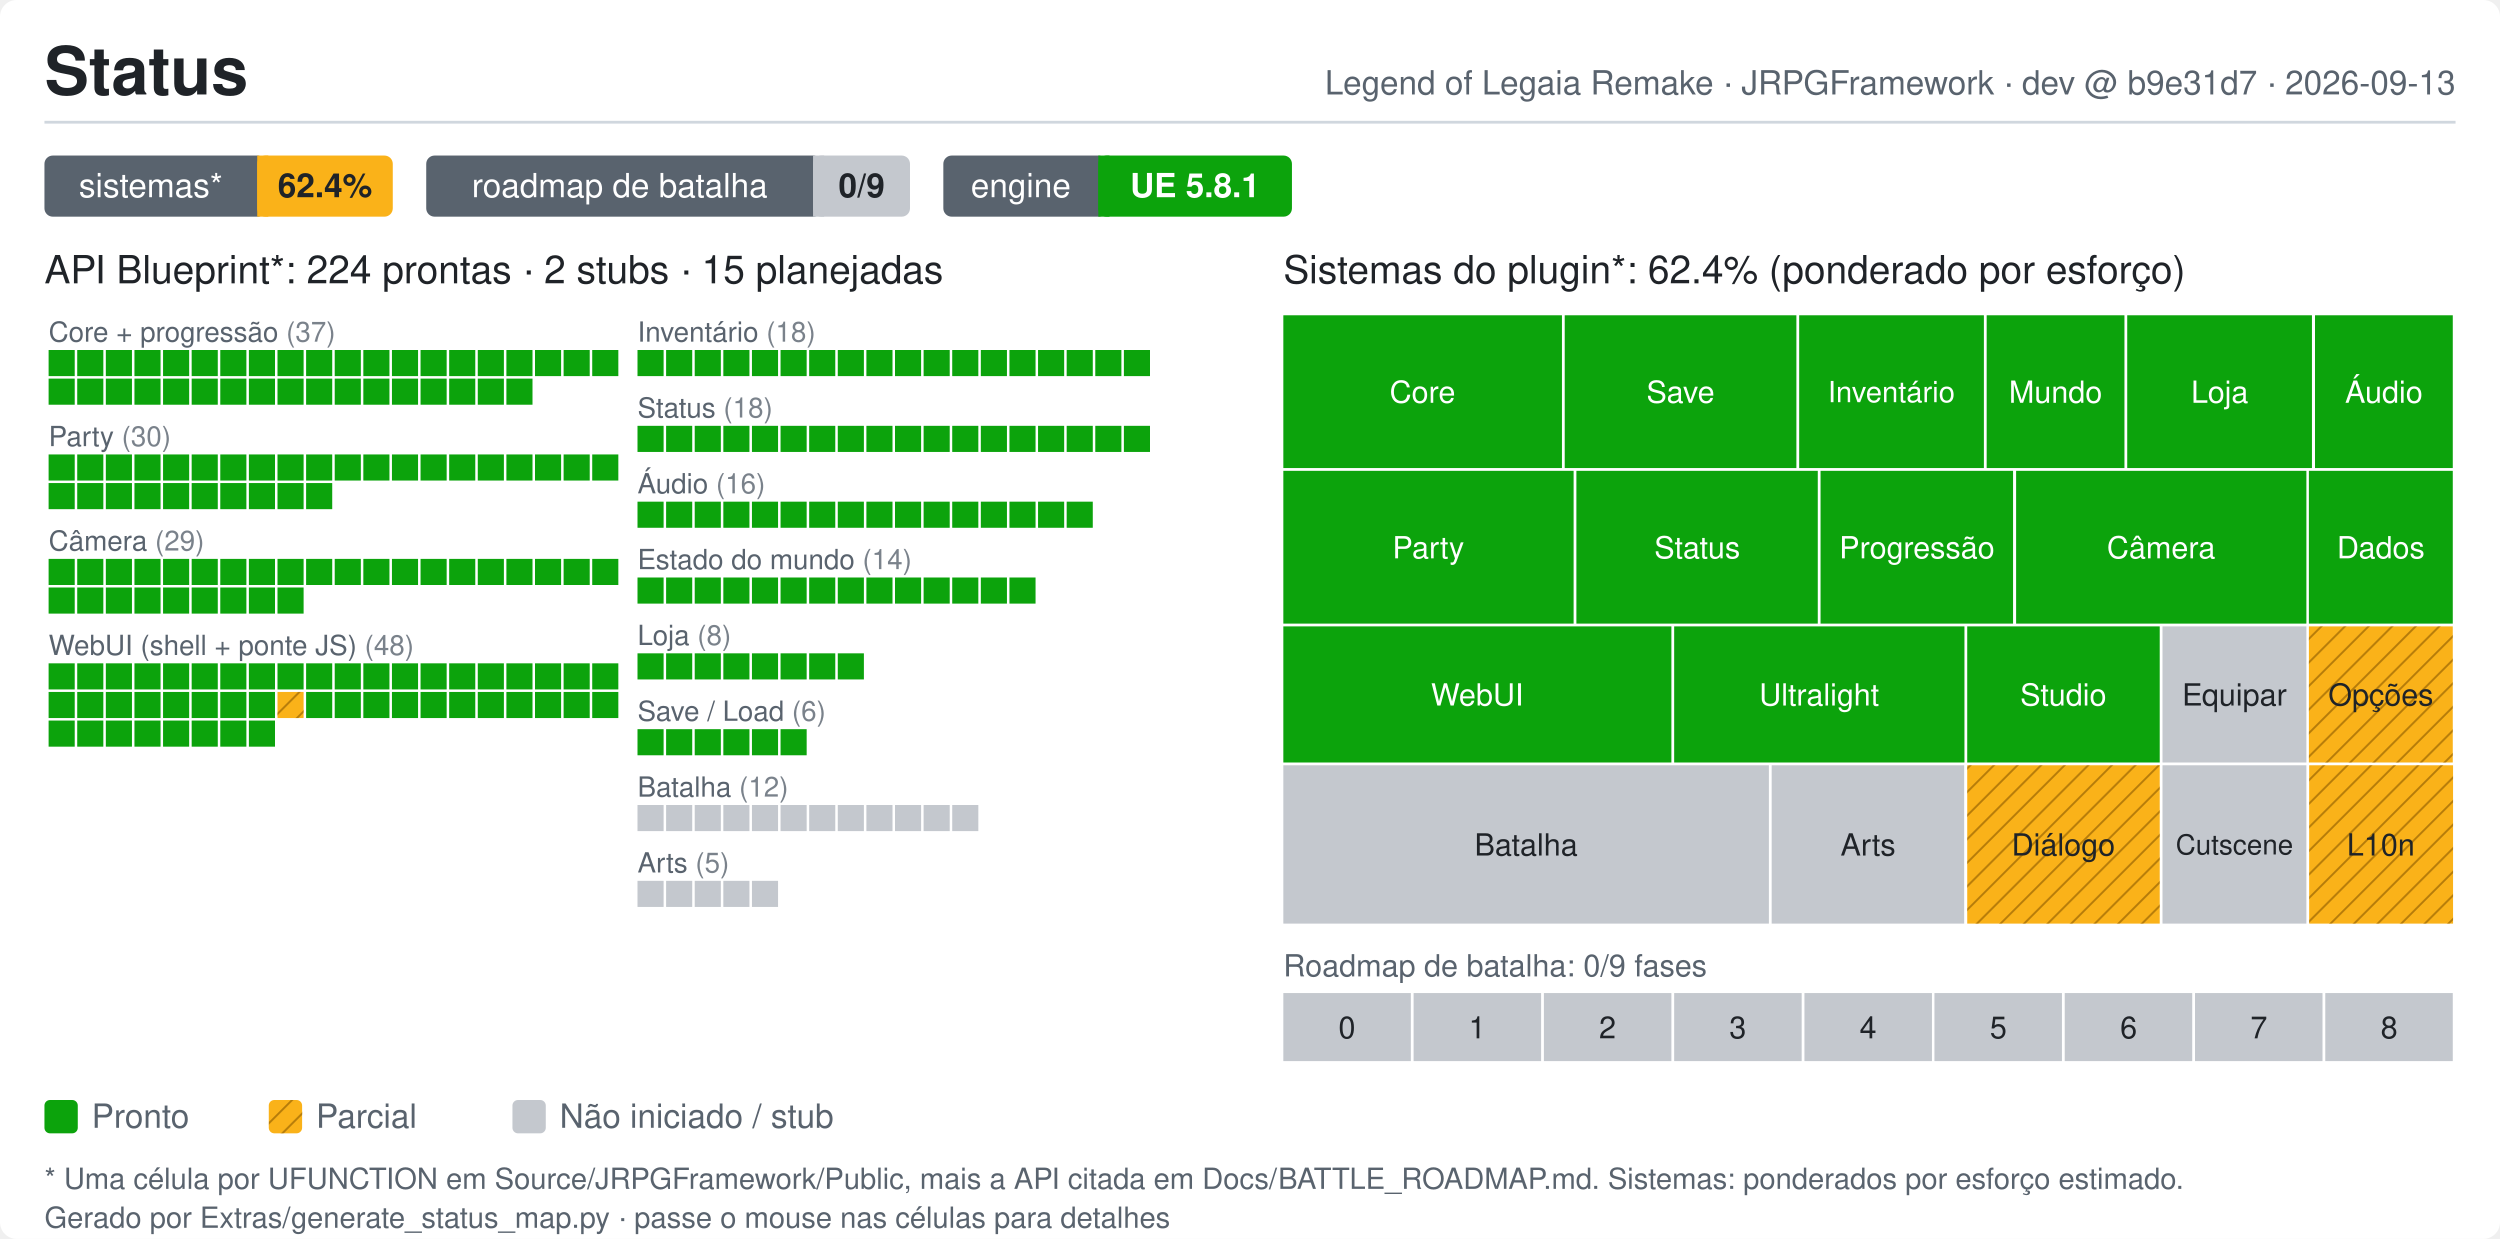
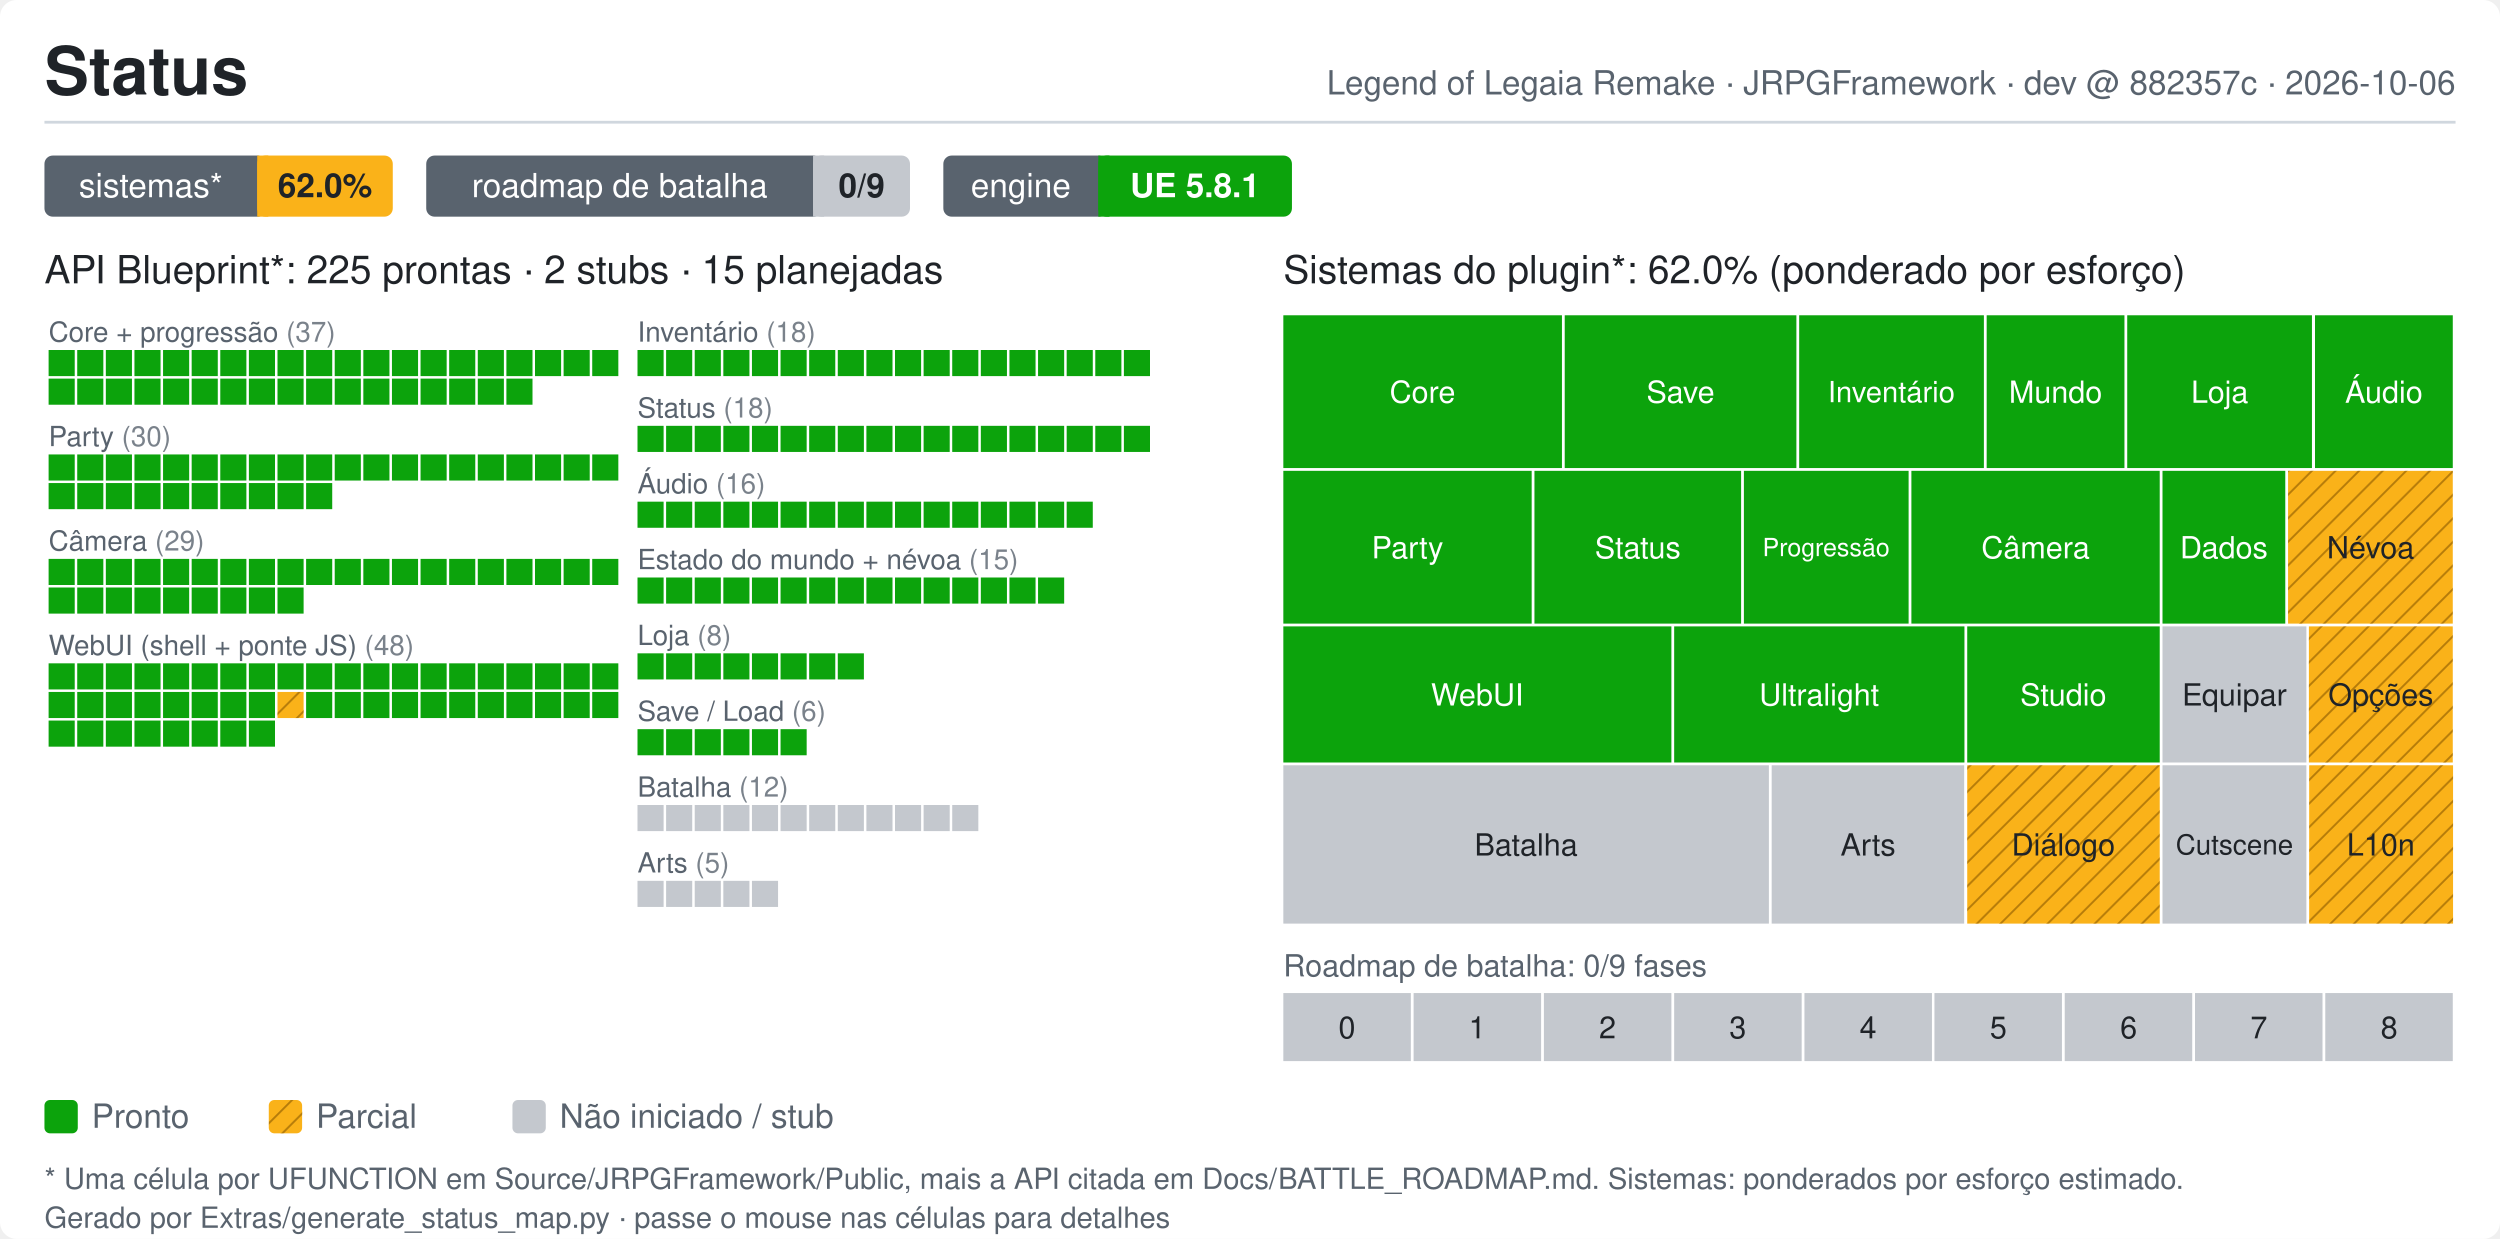
<svg xmlns="http://www.w3.org/2000/svg" width="900" height="446" viewBox="0 0 900 446" font-family="-apple-system,BlinkMacSystemFont,'Segoe UI',Helvetica,Arial,sans-serif" role="img" aria-labelledby="status-title">
  <style>
  .bg { fill: #ffffff; }
  .rule { stroke: #d0d7de; }
  .t1 { fill: #1f2328; }
  .t2 { fill: #59636e; }
  .ok { fill: #0ca30c; }
  .partial { fill: #fab219; }
  .pending { fill: #c4c8ce; }
  .hatch { stroke: #8a5a00; }
  .badge-k { fill: #59636e; }
  .badge-t { fill: #ffffff; }
  .txt-dark { fill: #1f2328; }
  .txt-pending { fill: #1f2328; }
  .panel { fill: #ffffff; }
  @media (prefers-color-scheme: dark) {
    .bg { fill: #0d1117; }
    .rule { stroke: #30363d; }
    .t1 { fill: #e6edf3; }
    .t2 { fill: #9198a1; }
    .pending { fill: #4b525c; }
    .badge-k { fill: #3d444d; }
    .txt-pending { fill: #e6edf3; }
    .panel { fill: #0d1117; }
  }
</style>
  <defs>
    <pattern id="hatch" width="6" height="6" patternUnits="userSpaceOnUse" patternTransform="rotate(45)">
      <line class="hatch" x1="0" y1="0" x2="0" y2="6" stroke-width="1.5" stroke-opacity=".55" />
    </pattern>
  </defs>
  <rect class="bg" width="900" height="446" rx="6" />
  <text class="t1" x="16" y="34" font-size="24" font-weight="600">Status</text>
-   <text class="t2" x="884" y="34" font-size="12" text-anchor="end">Legend of Legaia Remake · JRPGFramework · dev @ b9e31d7 · 2026-09-13</text>
+   <text class="t2" x="884" y="34" font-size="12" text-anchor="end">Legend of Legaia Remake · JRPGFramework · dev @ 882357c · 2026-10-06</text>
  <line class="rule" x1="16" y1="44" x2="884" y2="44" stroke-width="1" />
  <rect class="badge-k" x="16" y="56" width="79.6" height="22" rx="3" />
  <rect class="partial" x="92.6" y="56" width="48.8" height="22" rx="3" />
  <rect class="partial" x="92.6" y="56" width="4" height="22" />
  <text class="badge-t" x="54.3" y="71" font-size="12" text-anchor="middle">sistemas*</text>
-   <text class="txt-dark" x="117.0" y="71" font-size="12" font-weight="600" text-anchor="middle">62.4%</text>
+   <text class="txt-dark" x="117.0" y="71" font-size="12" font-weight="600" text-anchor="middle">62.0%</text>
  <rect class="badge-k" x="153.44" y="56" width="142.3" height="22" rx="3" />
  <rect class="pending" x="292.7" y="56" width="34.9" height="22" rx="3" />
  <rect class="pending" x="292.7" y="56" width="4" height="22" />
  <text class="badge-t" x="223.1" y="71" font-size="12" text-anchor="middle">roadmap de batalha</text>
  <text class="txt-pending" x="310.2" y="71" font-size="12" font-weight="600" text-anchor="middle">0/9</text>
  <rect class="badge-k" x="339.6" y="56" width="58.8" height="22" rx="3" />
  <rect class="ok" x="395.4" y="56" width="69.7" height="22" rx="3" />
  <rect class="ok" x="395.4" y="56" width="4" height="22" />
  <text class="badge-t" x="367.5" y="71" font-size="12" text-anchor="middle">engine</text>
  <text class="badge-t" x="430.2" y="71" font-size="12" font-weight="600" text-anchor="middle">UE 5.8.1</text>
-   <text class="t1" x="16" y="102" font-size="14">API Blueprint*: 224 prontas · 2 stubs · 15 planejadas</text>
+   <text class="t1" x="16" y="102" font-size="14">API Blueprint*: 225 prontas · 2 stubs · 15 planejadas</text>
  <rect class="panel" x="16" y="112" width="424" height="270" />
  <text class="t2" x="17.5" y="123.0" font-size="10">Core + progressão <tspan class="t2" fill-opacity=".8">(37)</tspan>
  </text>
  <rect class="ok" x="17.5" y="126.0" width="9.4" height="9.4" />
  <rect class="ok" x="27.8" y="126.0" width="9.4" height="9.4" />
  <rect class="ok" x="38.1" y="126.0" width="9.4" height="9.4" />
  <rect class="ok" x="48.4" y="126.0" width="9.4" height="9.4" />
  <rect class="ok" x="58.7" y="126.0" width="9.4" height="9.4" />
  <rect class="ok" x="69.0" y="126.0" width="9.4" height="9.4" />
  <rect class="ok" x="79.3" y="126.0" width="9.4" height="9.4" />
  <rect class="ok" x="89.6" y="126.0" width="9.4" height="9.4" />
  <rect class="ok" x="99.9" y="126.0" width="9.4" height="9.4" />
  <rect class="ok" x="110.2" y="126.0" width="9.4" height="9.4" />
  <rect class="ok" x="120.5" y="126.0" width="9.4" height="9.4" />
  <rect class="ok" x="130.8" y="126.0" width="9.4" height="9.4" />
  <rect class="ok" x="141.1" y="126.0" width="9.4" height="9.4" />
  <rect class="ok" x="151.4" y="126.0" width="9.4" height="9.4" />
  <rect class="ok" x="161.7" y="126.0" width="9.4" height="9.4" />
  <rect class="ok" x="172.0" y="126.0" width="9.4" height="9.4" />
  <rect class="ok" x="182.3" y="126.0" width="9.4" height="9.4" />
  <rect class="ok" x="192.6" y="126.0" width="9.4" height="9.4" />
  <rect class="ok" x="202.9" y="126.0" width="9.4" height="9.4" />
  <rect class="ok" x="213.2" y="126.0" width="9.4" height="9.4" />
  <rect class="ok" x="17.5" y="136.3" width="9.4" height="9.4" />
  <rect class="ok" x="27.8" y="136.3" width="9.4" height="9.4" />
  <rect class="ok" x="38.1" y="136.3" width="9.4" height="9.4" />
  <rect class="ok" x="48.4" y="136.3" width="9.4" height="9.4" />
  <rect class="ok" x="58.7" y="136.3" width="9.4" height="9.4" />
  <rect class="ok" x="69.0" y="136.3" width="9.4" height="9.4" />
  <rect class="ok" x="79.3" y="136.3" width="9.4" height="9.4" />
  <rect class="ok" x="89.6" y="136.3" width="9.4" height="9.4" />
  <rect class="ok" x="99.9" y="136.3" width="9.4" height="9.4" />
  <rect class="ok" x="110.2" y="136.3" width="9.4" height="9.4" />
  <rect class="ok" x="120.5" y="136.3" width="9.4" height="9.4" />
  <rect class="ok" x="130.8" y="136.3" width="9.4" height="9.4" />
  <rect class="ok" x="141.1" y="136.3" width="9.4" height="9.4" />
  <rect class="ok" x="151.4" y="136.3" width="9.4" height="9.4" />
  <rect class="ok" x="161.7" y="136.3" width="9.4" height="9.4" />
  <rect class="ok" x="172.0" y="136.3" width="9.4" height="9.4" />
  <rect class="ok" x="182.3" y="136.3" width="9.4" height="9.4" />
  <text class="t2" x="17.5" y="160.6" font-size="10">Party <tspan class="t2" fill-opacity=".8">(30)</tspan>
  </text>
  <rect class="ok" x="17.5" y="163.6" width="9.4" height="9.4" />
  <rect class="ok" x="27.8" y="163.6" width="9.4" height="9.4" />
  <rect class="ok" x="38.1" y="163.6" width="9.4" height="9.4" />
  <rect class="ok" x="48.4" y="163.6" width="9.4" height="9.4" />
  <rect class="ok" x="58.7" y="163.6" width="9.4" height="9.4" />
  <rect class="ok" x="69.0" y="163.6" width="9.4" height="9.4" />
  <rect class="ok" x="79.3" y="163.6" width="9.4" height="9.4" />
  <rect class="ok" x="89.6" y="163.6" width="9.4" height="9.4" />
  <rect class="ok" x="99.9" y="163.6" width="9.4" height="9.4" />
  <rect class="ok" x="110.2" y="163.6" width="9.4" height="9.4" />
  <rect class="ok" x="120.5" y="163.6" width="9.4" height="9.4" />
  <rect class="ok" x="130.8" y="163.6" width="9.4" height="9.4" />
  <rect class="ok" x="141.1" y="163.6" width="9.4" height="9.4" />
  <rect class="ok" x="151.4" y="163.6" width="9.4" height="9.4" />
  <rect class="ok" x="161.7" y="163.6" width="9.4" height="9.4" />
  <rect class="ok" x="172.0" y="163.6" width="9.4" height="9.4" />
  <rect class="ok" x="182.3" y="163.6" width="9.4" height="9.4" />
  <rect class="ok" x="192.6" y="163.6" width="9.4" height="9.4" />
  <rect class="ok" x="202.9" y="163.6" width="9.4" height="9.4" />
  <rect class="ok" x="213.2" y="163.6" width="9.4" height="9.4" />
  <rect class="ok" x="17.5" y="173.9" width="9.4" height="9.4" />
  <rect class="ok" x="27.8" y="173.9" width="9.4" height="9.4" />
  <rect class="ok" x="38.1" y="173.9" width="9.4" height="9.4" />
  <rect class="ok" x="48.4" y="173.9" width="9.4" height="9.4" />
  <rect class="ok" x="58.7" y="173.9" width="9.4" height="9.4" />
  <rect class="ok" x="69.0" y="173.9" width="9.4" height="9.4" />
  <rect class="ok" x="79.3" y="173.9" width="9.4" height="9.4" />
  <rect class="ok" x="89.6" y="173.9" width="9.4" height="9.4" />
  <rect class="ok" x="99.9" y="173.9" width="9.4" height="9.4" />
  <rect class="ok" x="110.2" y="173.9" width="9.4" height="9.4" />
  <text class="t2" x="17.5" y="198.2" font-size="10">Câmera <tspan class="t2" fill-opacity=".8">(29)</tspan>
  </text>
  <rect class="ok" x="17.5" y="201.2" width="9.4" height="9.4" />
  <rect class="ok" x="27.8" y="201.2" width="9.4" height="9.4" />
  <rect class="ok" x="38.1" y="201.2" width="9.4" height="9.4" />
  <rect class="ok" x="48.4" y="201.2" width="9.4" height="9.4" />
  <rect class="ok" x="58.7" y="201.2" width="9.4" height="9.4" />
  <rect class="ok" x="69.0" y="201.2" width="9.4" height="9.4" />
  <rect class="ok" x="79.3" y="201.2" width="9.4" height="9.4" />
  <rect class="ok" x="89.6" y="201.2" width="9.4" height="9.4" />
  <rect class="ok" x="99.9" y="201.2" width="9.4" height="9.4" />
  <rect class="ok" x="110.2" y="201.2" width="9.4" height="9.4" />
  <rect class="ok" x="120.5" y="201.2" width="9.4" height="9.4" />
  <rect class="ok" x="130.8" y="201.2" width="9.4" height="9.4" />
  <rect class="ok" x="141.1" y="201.2" width="9.4" height="9.4" />
  <rect class="ok" x="151.4" y="201.2" width="9.4" height="9.4" />
  <rect class="ok" x="161.7" y="201.2" width="9.4" height="9.4" />
  <rect class="ok" x="172.0" y="201.2" width="9.4" height="9.4" />
  <rect class="ok" x="182.3" y="201.2" width="9.4" height="9.4" />
  <rect class="ok" x="192.6" y="201.2" width="9.4" height="9.4" />
  <rect class="ok" x="202.9" y="201.2" width="9.4" height="9.4" />
  <rect class="ok" x="213.2" y="201.2" width="9.4" height="9.4" />
  <rect class="ok" x="17.5" y="211.5" width="9.4" height="9.4" />
  <rect class="ok" x="27.8" y="211.5" width="9.4" height="9.4" />
  <rect class="ok" x="38.1" y="211.5" width="9.4" height="9.4" />
  <rect class="ok" x="48.4" y="211.5" width="9.4" height="9.4" />
  <rect class="ok" x="58.7" y="211.5" width="9.4" height="9.4" />
  <rect class="ok" x="69.0" y="211.5" width="9.4" height="9.4" />
  <rect class="ok" x="79.3" y="211.5" width="9.4" height="9.4" />
  <rect class="ok" x="89.6" y="211.5" width="9.4" height="9.4" />
  <rect class="ok" x="99.9" y="211.5" width="9.4" height="9.4" />
  <text class="t2" x="17.5" y="235.8" font-size="10">WebUI (shell + ponte JS) <tspan class="t2" fill-opacity=".8">(48)</tspan>
  </text>
  <rect class="ok" x="17.5" y="238.8" width="9.4" height="9.4" />
  <rect class="ok" x="27.8" y="238.8" width="9.4" height="9.4" />
  <rect class="ok" x="38.1" y="238.8" width="9.4" height="9.4" />
  <rect class="ok" x="48.4" y="238.8" width="9.4" height="9.4" />
  <rect class="ok" x="58.7" y="238.8" width="9.4" height="9.4" />
  <rect class="ok" x="69.0" y="238.8" width="9.4" height="9.4" />
  <rect class="ok" x="79.3" y="238.8" width="9.4" height="9.4" />
  <rect class="ok" x="89.6" y="238.8" width="9.4" height="9.4" />
  <rect class="ok" x="99.9" y="238.8" width="9.4" height="9.4" />
  <rect class="ok" x="110.2" y="238.8" width="9.4" height="9.4" />
  <rect class="ok" x="120.5" y="238.8" width="9.4" height="9.4" />
  <rect class="ok" x="130.8" y="238.8" width="9.4" height="9.4" />
  <rect class="ok" x="141.1" y="238.8" width="9.4" height="9.4" />
  <rect class="ok" x="151.4" y="238.8" width="9.4" height="9.4" />
  <rect class="ok" x="161.7" y="238.8" width="9.4" height="9.4" />
  <rect class="ok" x="172.0" y="238.8" width="9.4" height="9.4" />
  <rect class="ok" x="182.3" y="238.8" width="9.4" height="9.4" />
  <rect class="ok" x="192.6" y="238.8" width="9.4" height="9.4" />
  <rect class="ok" x="202.9" y="238.8" width="9.4" height="9.4" />
  <rect class="ok" x="213.2" y="238.8" width="9.4" height="9.4" />
  <rect class="ok" x="17.5" y="249.1" width="9.4" height="9.4" />
  <rect class="ok" x="27.8" y="249.1" width="9.4" height="9.4" />
  <rect class="ok" x="38.1" y="249.1" width="9.4" height="9.4" />
  <rect class="ok" x="48.4" y="249.1" width="9.4" height="9.4" />
  <rect class="ok" x="58.7" y="249.1" width="9.4" height="9.4" />
  <rect class="ok" x="69.0" y="249.1" width="9.4" height="9.4" />
  <rect class="ok" x="79.3" y="249.1" width="9.4" height="9.4" />
  <rect class="ok" x="89.6" y="249.1" width="9.4" height="9.4" />
  <rect class="partial" x="99.9" y="249.1" width="9.4" height="9.4" />
  <rect x="99.9" y="249.1" width="9.4" height="9.4" fill="url(#hatch)" pointer-events="none" />
  <rect class="ok" x="110.2" y="249.1" width="9.4" height="9.4" />
  <rect class="ok" x="120.5" y="249.1" width="9.4" height="9.4" />
  <rect class="ok" x="130.8" y="249.1" width="9.4" height="9.4" />
  <rect class="ok" x="141.1" y="249.1" width="9.4" height="9.4" />
  <rect class="ok" x="151.4" y="249.1" width="9.4" height="9.4" />
  <rect class="ok" x="161.7" y="249.1" width="9.4" height="9.4" />
  <rect class="ok" x="172.0" y="249.1" width="9.4" height="9.4" />
  <rect class="ok" x="182.3" y="249.1" width="9.4" height="9.4" />
  <rect class="ok" x="192.6" y="249.1" width="9.4" height="9.4" />
  <rect class="ok" x="202.9" y="249.1" width="9.4" height="9.4" />
  <rect class="ok" x="213.2" y="249.1" width="9.4" height="9.4" />
  <rect class="ok" x="17.5" y="259.4" width="9.4" height="9.4" />
  <rect class="ok" x="27.8" y="259.4" width="9.4" height="9.4" />
  <rect class="ok" x="38.1" y="259.4" width="9.4" height="9.4" />
  <rect class="ok" x="48.4" y="259.4" width="9.4" height="9.4" />
  <rect class="ok" x="58.7" y="259.4" width="9.4" height="9.4" />
  <rect class="ok" x="69.0" y="259.4" width="9.4" height="9.4" />
  <rect class="ok" x="79.3" y="259.4" width="9.4" height="9.4" />
  <rect class="ok" x="89.6" y="259.4" width="9.4" height="9.4" />
  <text class="t2" x="229.5" y="123.0" font-size="10">Inventário <tspan class="t2" fill-opacity=".8">(18)</tspan>
  </text>
  <rect class="ok" x="229.5" y="126.0" width="9.4" height="9.4" />
  <rect class="ok" x="239.8" y="126.0" width="9.4" height="9.4" />
  <rect class="ok" x="250.1" y="126.0" width="9.4" height="9.4" />
  <rect class="ok" x="260.4" y="126.0" width="9.4" height="9.4" />
  <rect class="ok" x="270.7" y="126.0" width="9.4" height="9.4" />
  <rect class="ok" x="281.0" y="126.0" width="9.4" height="9.4" />
  <rect class="ok" x="291.3" y="126.0" width="9.4" height="9.4" />
  <rect class="ok" x="301.6" y="126.0" width="9.4" height="9.4" />
  <rect class="ok" x="311.9" y="126.0" width="9.4" height="9.4" />
  <rect class="ok" x="322.2" y="126.0" width="9.4" height="9.4" />
  <rect class="ok" x="332.5" y="126.0" width="9.4" height="9.4" />
  <rect class="ok" x="342.8" y="126.0" width="9.4" height="9.4" />
  <rect class="ok" x="353.1" y="126.0" width="9.4" height="9.4" />
  <rect class="ok" x="363.4" y="126.0" width="9.4" height="9.4" />
  <rect class="ok" x="373.7" y="126.0" width="9.4" height="9.4" />
  <rect class="ok" x="384.0" y="126.0" width="9.4" height="9.4" />
  <rect class="ok" x="394.3" y="126.0" width="9.4" height="9.4" />
  <rect class="ok" x="404.6" y="126.0" width="9.4" height="9.4" />
  <text class="t2" x="229.5" y="150.3" font-size="10">Status <tspan class="t2" fill-opacity=".8">(18)</tspan>
  </text>
  <rect class="ok" x="229.5" y="153.3" width="9.4" height="9.4" />
  <rect class="ok" x="239.8" y="153.3" width="9.4" height="9.4" />
  <rect class="ok" x="250.1" y="153.3" width="9.4" height="9.4" />
  <rect class="ok" x="260.4" y="153.3" width="9.4" height="9.4" />
  <rect class="ok" x="270.7" y="153.3" width="9.4" height="9.4" />
  <rect class="ok" x="281.0" y="153.3" width="9.4" height="9.4" />
  <rect class="ok" x="291.3" y="153.3" width="9.4" height="9.4" />
  <rect class="ok" x="301.6" y="153.3" width="9.4" height="9.4" />
  <rect class="ok" x="311.9" y="153.3" width="9.4" height="9.4" />
  <rect class="ok" x="322.2" y="153.3" width="9.4" height="9.4" />
  <rect class="ok" x="332.5" y="153.3" width="9.4" height="9.4" />
  <rect class="ok" x="342.8" y="153.3" width="9.4" height="9.4" />
  <rect class="ok" x="353.1" y="153.3" width="9.4" height="9.4" />
  <rect class="ok" x="363.4" y="153.3" width="9.4" height="9.4" />
  <rect class="ok" x="373.7" y="153.3" width="9.4" height="9.4" />
  <rect class="ok" x="384.0" y="153.3" width="9.4" height="9.4" />
  <rect class="ok" x="394.3" y="153.3" width="9.4" height="9.4" />
  <rect class="ok" x="404.6" y="153.3" width="9.4" height="9.4" />
  <text class="t2" x="229.5" y="177.6" font-size="10">Áudio <tspan class="t2" fill-opacity=".8">(16)</tspan>
  </text>
  <rect class="ok" x="229.5" y="180.6" width="9.4" height="9.4" />
  <rect class="ok" x="239.8" y="180.6" width="9.4" height="9.4" />
  <rect class="ok" x="250.1" y="180.6" width="9.4" height="9.4" />
  <rect class="ok" x="260.4" y="180.6" width="9.4" height="9.4" />
  <rect class="ok" x="270.7" y="180.6" width="9.4" height="9.4" />
  <rect class="ok" x="281.0" y="180.6" width="9.4" height="9.4" />
  <rect class="ok" x="291.3" y="180.6" width="9.4" height="9.4" />
  <rect class="ok" x="301.6" y="180.6" width="9.4" height="9.4" />
  <rect class="ok" x="311.9" y="180.6" width="9.4" height="9.4" />
  <rect class="ok" x="322.2" y="180.6" width="9.4" height="9.4" />
  <rect class="ok" x="332.5" y="180.6" width="9.4" height="9.4" />
  <rect class="ok" x="342.8" y="180.6" width="9.4" height="9.4" />
  <rect class="ok" x="353.1" y="180.6" width="9.4" height="9.4" />
  <rect class="ok" x="363.4" y="180.6" width="9.4" height="9.4" />
  <rect class="ok" x="373.7" y="180.6" width="9.4" height="9.4" />
  <rect class="ok" x="384.0" y="180.6" width="9.4" height="9.4" />
-   <text class="t2" x="229.5" y="204.9" font-size="10">Estado do mundo <tspan class="t2" fill-opacity=".8">(14)</tspan>
+   <text class="t2" x="229.5" y="204.9" font-size="10">Estado do mundo + névoa <tspan class="t2" fill-opacity=".8">(15)</tspan>
  </text>
  <rect class="ok" x="229.5" y="207.9" width="9.4" height="9.4" />
  <rect class="ok" x="239.8" y="207.9" width="9.4" height="9.4" />
  <rect class="ok" x="250.1" y="207.9" width="9.4" height="9.4" />
  <rect class="ok" x="260.4" y="207.9" width="9.4" height="9.4" />
  <rect class="ok" x="270.7" y="207.9" width="9.4" height="9.4" />
  <rect class="ok" x="281.0" y="207.9" width="9.4" height="9.4" />
  <rect class="ok" x="291.3" y="207.9" width="9.4" height="9.4" />
  <rect class="ok" x="301.6" y="207.9" width="9.4" height="9.4" />
  <rect class="ok" x="311.9" y="207.9" width="9.4" height="9.4" />
  <rect class="ok" x="322.2" y="207.9" width="9.4" height="9.4" />
  <rect class="ok" x="332.5" y="207.9" width="9.4" height="9.4" />
  <rect class="ok" x="342.8" y="207.9" width="9.4" height="9.4" />
  <rect class="ok" x="353.1" y="207.9" width="9.4" height="9.4" />
  <rect class="ok" x="363.4" y="207.9" width="9.4" height="9.4" />
+   <rect class="ok" x="373.7" y="207.9" width="9.4" height="9.4" />
  <text class="t2" x="229.5" y="232.2" font-size="10">Loja <tspan class="t2" fill-opacity=".8">(8)</tspan>
  </text>
  <rect class="ok" x="229.5" y="235.2" width="9.4" height="9.4" />
  <rect class="ok" x="239.8" y="235.2" width="9.4" height="9.4" />
  <rect class="ok" x="250.1" y="235.2" width="9.4" height="9.4" />
  <rect class="ok" x="260.4" y="235.2" width="9.4" height="9.4" />
  <rect class="ok" x="270.7" y="235.2" width="9.4" height="9.4" />
  <rect class="ok" x="281.0" y="235.2" width="9.4" height="9.4" />
  <rect class="ok" x="291.3" y="235.2" width="9.4" height="9.4" />
  <rect class="ok" x="301.6" y="235.2" width="9.4" height="9.4" />
  <text class="t2" x="229.5" y="259.5" font-size="10">Save / Load <tspan class="t2" fill-opacity=".8">(6)</tspan>
  </text>
  <rect class="ok" x="229.5" y="262.5" width="9.4" height="9.4" />
  <rect class="ok" x="239.8" y="262.5" width="9.4" height="9.4" />
  <rect class="ok" x="250.1" y="262.5" width="9.4" height="9.4" />
  <rect class="ok" x="260.4" y="262.5" width="9.4" height="9.4" />
  <rect class="ok" x="270.7" y="262.5" width="9.4" height="9.4" />
  <rect class="ok" x="281.0" y="262.5" width="9.4" height="9.4" />
  <text class="t2" x="229.5" y="286.8" font-size="10">Batalha <tspan class="t2" fill-opacity=".8">(12)</tspan>
  </text>
  <rect class="pending" x="229.5" y="289.8" width="9.4" height="9.4" />
  <rect class="pending" x="239.8" y="289.8" width="9.4" height="9.4" />
  <rect class="pending" x="250.1" y="289.8" width="9.4" height="9.4" />
  <rect class="pending" x="260.4" y="289.8" width="9.4" height="9.4" />
  <rect class="pending" x="270.7" y="289.8" width="9.4" height="9.4" />
  <rect class="pending" x="281.0" y="289.8" width="9.4" height="9.4" />
  <rect class="pending" x="291.3" y="289.8" width="9.4" height="9.4" />
  <rect class="pending" x="301.6" y="289.8" width="9.4" height="9.4" />
  <rect class="pending" x="311.9" y="289.8" width="9.4" height="9.4" />
  <rect class="pending" x="322.2" y="289.8" width="9.4" height="9.4" />
  <rect class="pending" x="332.5" y="289.8" width="9.4" height="9.4" />
  <rect class="pending" x="342.8" y="289.8" width="9.4" height="9.4" />
  <text class="t2" x="229.5" y="314.1" font-size="10">Arts <tspan class="t2" fill-opacity=".8">(5)</tspan>
  </text>
  <rect class="pending" x="229.5" y="317.1" width="9.4" height="9.4" />
  <rect class="pending" x="239.8" y="317.1" width="9.4" height="9.4" />
  <rect class="pending" x="250.1" y="317.1" width="9.4" height="9.4" />
  <rect class="pending" x="260.4" y="317.1" width="9.4" height="9.4" />
  <rect class="pending" x="270.7" y="317.1" width="9.4" height="9.4" />
-   <text class="t1" x="462" y="102" font-size="14">Sistemas do plugin*: 62.4% (ponderado por esforço)</text>
+   <text class="t1" x="462" y="102" font-size="14">Sistemas do plugin*: 62.0% (ponderado por esforço)</text>
  <rect class="ok" x="462.0" y="113.5" width="100.3" height="55.0" />
  <text class="badge-t" x="512.1" y="145.0" font-size="11" text-anchor="middle" pointer-events="none">Core</text>
  <rect class="ok" x="563.3" y="113.5" width="83.4" height="55.0" />
  <text class="badge-t" x="605.0" y="145.0" font-size="11" text-anchor="middle" pointer-events="none">Save</text>
  <rect class="ok" x="647.7" y="113.5" width="66.5" height="55.0" />
  <text class="badge-t" x="680.9" y="144.8" font-size="10.5" text-anchor="middle" pointer-events="none">Inventário</text>
  <rect class="ok" x="715.2" y="113.5" width="49.6" height="55.0" />
  <text class="badge-t" x="740.0" y="145.0" font-size="11" text-anchor="middle" pointer-events="none">Mundo</text>
  <rect class="ok" x="765.8" y="113.5" width="66.5" height="55.0" />
  <text class="badge-t" x="799.1" y="145.0" font-size="11" text-anchor="middle" pointer-events="none">Loja</text>
  <rect class="ok" x="833.4" y="113.5" width="49.6" height="55.0" />
  <text class="badge-t" x="858.2" y="145.0" font-size="11" text-anchor="middle" pointer-events="none">Áudio</text>
-   <rect class="ok" x="462.0" y="169.5" width="104.5" height="55.0" />
-   <text class="badge-t" x="514.2" y="201.0" font-size="11" text-anchor="middle" pointer-events="none">Party</text>
-   <rect class="ok" x="567.5" y="169.5" width="86.9" height="55.0" />
-   <text class="badge-t" x="611.0" y="201.0" font-size="11" text-anchor="middle" pointer-events="none">Status</text>
-   <rect class="ok" x="655.4" y="169.5" width="69.3" height="55.0" />
-   <text class="badge-t" x="690.1" y="201.0" font-size="11" text-anchor="middle" pointer-events="none">Progressão</text>
-   <rect class="ok" x="725.8" y="169.5" width="104.5" height="55.0" />
-   <text class="badge-t" x="778.0" y="201.0" font-size="11" text-anchor="middle" pointer-events="none">Câmera</text>
-   <rect class="ok" x="831.2" y="169.5" width="51.8" height="55.0" />
-   <text class="badge-t" x="857.1" y="201.0" font-size="11" text-anchor="middle" pointer-events="none">Dados</text>
+   <rect class="ok" x="462.0" y="169.5" width="89.4" height="55.0" />
+   <text class="badge-t" x="506.7" y="201.0" font-size="11" text-anchor="middle" pointer-events="none">Party</text>
+   <rect class="ok" x="552.4" y="169.5" width="74.4" height="55.0" />
+   <text class="badge-t" x="589.6" y="201.0" font-size="11" text-anchor="middle" pointer-events="none">Status</text>
+   <rect class="ok" x="627.8" y="169.5" width="59.3" height="55.0" />
+   <text class="badge-t" x="657.4" y="200.2" font-size="9" text-anchor="middle" pointer-events="none">Progressão</text>
+   <rect class="ok" x="688.1" y="169.5" width="89.4" height="55.0" />
+   <text class="badge-t" x="732.8" y="201.0" font-size="11" text-anchor="middle" pointer-events="none">Câmera</text>
+   <rect class="ok" x="778.5" y="169.5" width="44.2" height="55.0" />
+   <text class="badge-t" x="800.6" y="201.0" font-size="11" text-anchor="middle" pointer-events="none">Dados</text>
+   <rect class="partial" x="823.7" y="169.5" width="59.3" height="55.0" />
+   <rect x="823.7" y="169.5" width="59.3" height="55.0" fill="url(#hatch)" pointer-events="none" />
+   <text class="txt-dark" x="853.4" y="201.0" font-size="11" text-anchor="middle" pointer-events="none">Névoa</text>
  <rect class="ok" x="462.0" y="225.5" width="139.7" height="49.0" />
  <text class="badge-t" x="531.8" y="254.0" font-size="11" text-anchor="middle" pointer-events="none">WebUI</text>
  <rect class="ok" x="602.7" y="225.5" width="104.5" height="49.0" />
  <text class="badge-t" x="654.9" y="254.0" font-size="11" text-anchor="middle" pointer-events="none">Ultralight</text>
  <rect class="ok" x="708.2" y="225.5" width="69.3" height="49.0" />
  <text class="badge-t" x="742.8" y="254.0" font-size="11" text-anchor="middle" pointer-events="none">Studio</text>
  <rect class="pending" x="778.5" y="225.5" width="51.8" height="49.0" />
  <text class="txt-pending" x="804.4" y="254.0" font-size="11" text-anchor="middle" pointer-events="none">Equipar</text>
  <rect class="partial" x="831.2" y="225.5" width="51.8" height="49.0" />
  <rect x="831.2" y="225.5" width="51.8" height="49.0" fill="url(#hatch)" pointer-events="none" />
  <text class="txt-dark" x="857.1" y="254.0" font-size="11" text-anchor="middle" pointer-events="none">Opções</text>
  <rect class="pending" x="462.0" y="275.5" width="174.8" height="57.0" />
  <text class="txt-pending" x="549.4" y="308.0" font-size="11" text-anchor="middle" pointer-events="none">Batalha</text>
  <rect class="pending" x="637.8" y="275.5" width="69.3" height="57.0" />
  <text class="txt-pending" x="672.5" y="308.0" font-size="11" text-anchor="middle" pointer-events="none">Arts</text>
  <rect class="partial" x="708.2" y="275.5" width="69.3" height="57.0" />
  <rect x="708.2" y="275.5" width="69.3" height="57.0" fill="url(#hatch)" pointer-events="none" />
  <text class="txt-dark" x="742.8" y="308.0" font-size="11" text-anchor="middle" pointer-events="none">Diálogo</text>
  <rect class="pending" x="778.5" y="275.5" width="51.8" height="57.0" />
  <text class="txt-pending" x="804.4" y="307.6" font-size="10" text-anchor="middle" pointer-events="none">Cutscene</text>
  <rect class="partial" x="831.3" y="275.5" width="51.8" height="57.0" />
  <rect x="831.3" y="275.5" width="51.8" height="57.0" fill="url(#hatch)" pointer-events="none" />
  <text class="txt-dark" x="857.1" y="308.0" font-size="11" text-anchor="middle" pointer-events="none">L10n</text>
  <text class="t2" x="462" y="351.5" font-size="11">Roadmap de batalha: 0/9 fases</text>
  <rect class="pending" x="462.0" y="357.5" width="45.9" height="24.5" />
  <text class="txt-pending" x="484.9" y="373.8" font-size="11" text-anchor="middle" pointer-events="none">0</text>
  <rect class="pending" x="508.9" y="357.5" width="45.9" height="24.5" />
  <text class="txt-pending" x="531.8" y="373.8" font-size="11" text-anchor="middle" pointer-events="none">1</text>
  <rect class="pending" x="555.8" y="357.5" width="45.9" height="24.5" />
  <text class="txt-pending" x="578.7" y="373.8" font-size="11" text-anchor="middle" pointer-events="none">2</text>
  <rect class="pending" x="602.7" y="357.5" width="45.9" height="24.5" />
  <text class="txt-pending" x="625.6" y="373.8" font-size="11" text-anchor="middle" pointer-events="none">3</text>
  <rect class="pending" x="649.6" y="357.5" width="45.9" height="24.5" />
  <text class="txt-pending" x="672.5" y="373.8" font-size="11" text-anchor="middle" pointer-events="none">4</text>
  <rect class="pending" x="696.4" y="357.5" width="45.9" height="24.5" />
  <text class="txt-pending" x="719.4" y="373.8" font-size="11" text-anchor="middle" pointer-events="none">5</text>
  <rect class="pending" x="743.3" y="357.5" width="45.9" height="24.5" />
  <text class="txt-pending" x="766.3" y="373.8" font-size="11" text-anchor="middle" pointer-events="none">6</text>
  <rect class="pending" x="790.2" y="357.5" width="45.9" height="24.5" />
  <text class="txt-pending" x="813.2" y="373.8" font-size="11" text-anchor="middle" pointer-events="none">7</text>
  <rect class="pending" x="837.1" y="357.5" width="45.9" height="24.5" />
  <text class="txt-pending" x="860.1" y="373.8" font-size="11" text-anchor="middle" pointer-events="none">8</text>
  <rect class="ok" x="16" y="396" width="12" height="12" rx="2" />
  <text class="t2" x="33" y="406" font-size="12">Pronto</text>
  <rect class="partial" x="96.76" y="396" width="12" height="12" rx="2" />
  <rect x="96.8" y="396.0" width="12.0" height="12.0" rx="2" fill="url(#hatch)" pointer-events="none" />
  <text class="t2" x="113.76" y="406" font-size="12">Parcial</text>
  <rect class="pending" x="184.48" y="396" width="12" height="12" rx="2" />
  <text class="t2" x="201.48" y="406" font-size="12">Não iniciado / stub</text>
  <text class="t2" x="16" y="428" font-size="10.5">* Uma célula por UFUNCTION em Source/JRPGFramework/Public, mais a API citada em Docs/BATTLE_ROADMAP.md. Sistemas: ponderados por esforço estimado.</text>
  <text class="t2" x="16" y="442" font-size="10.5">Gerado por Extras/generate_status_map.py · passe o mouse nas células para detalhes</text>
</svg>
